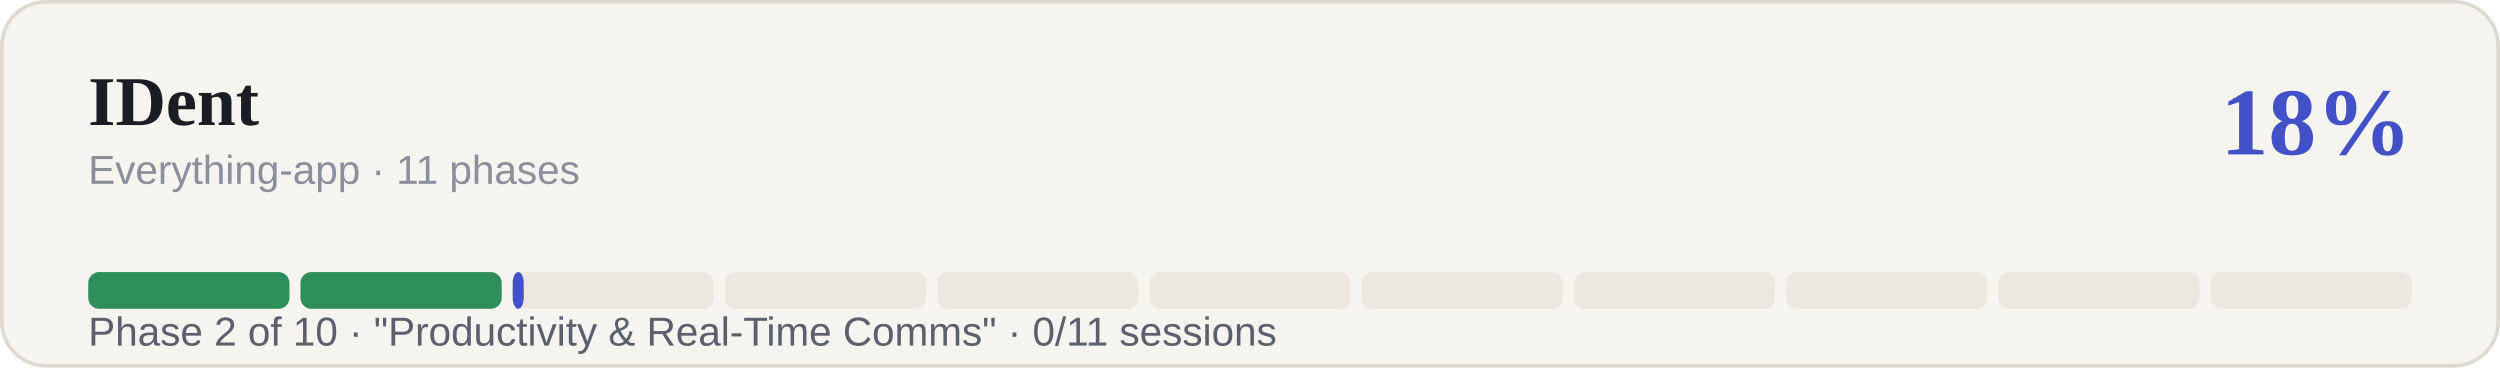
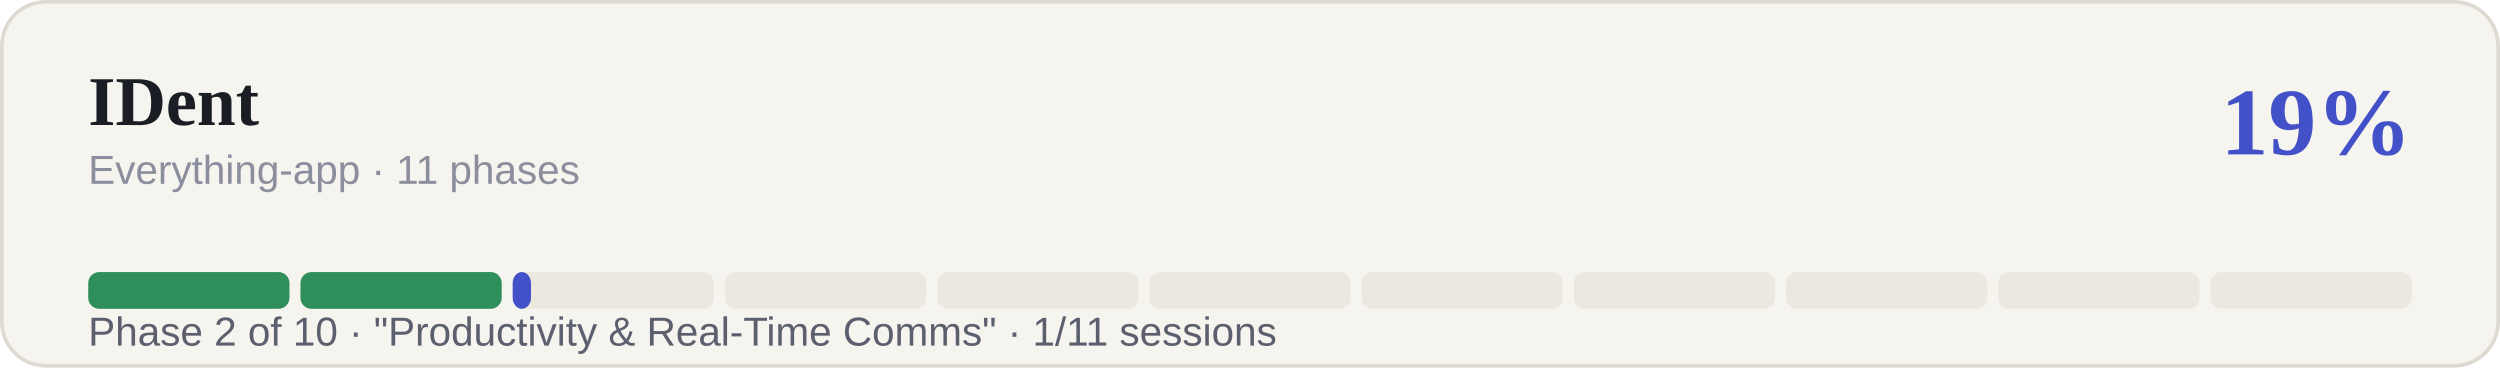
- <svg xmlns="http://www.w3.org/2000/svg" viewBox="0 0 680 100" width="680" height="100" role="img" aria-label="IDent roadmap progress: 18%">
+ <svg xmlns="http://www.w3.org/2000/svg" viewBox="0 0 680 100" width="680" height="100" role="img" aria-label="IDent roadmap progress: 19%">
  <style>
    .bg { fill: #f6f4ef; }
    .card-border { stroke: #dedad2; }
    .ink { fill: #1b1d24; }
    .ink-soft { fill: #5b5f6e; }
    .ink-faint { fill: #8b8e9c; }
    .seg-bg { fill: #ece8e0; }
    .seg-done { fill: #2f8f5b; }
    .seg-current { fill: #4351c9; }
    .pct { fill: #4351c9; }
    text { font-family: -apple-system, "Segoe UI", "Helvetica Neue", Arial, sans-serif; }
    .serif { font-family: Georgia, "Times New Roman", serif; }
    @media (prefers-color-scheme: dark) {
      .bg { fill: #131318; }
      .card-border { stroke: #2c2d38; }
      .ink { fill: #edecf1; }
      .ink-soft { fill: #a3a3b4; }
      .ink-faint { fill: #6f7180; }
      .seg-bg { fill: #232430; }
      .seg-done { fill: #5fcf93; }
      .seg-current { fill: #93a2ff; }
      .pct { fill: #93a2ff; }
    }
  </style>
  <rect x="0.5" y="0.5" width="679" height="99" rx="12" class="bg card-border" stroke-width="1" />
  <text x="24" y="34" class="serif ink" font-size="19" font-weight="600">IDent</text>
  <text x="24" y="50" class="ink-faint" font-size="11">Everything-app · 11 phases</text>
-   <text x="656" y="42" text-anchor="end" class="serif pct" font-size="26" font-weight="600">18%</text>
+   <text x="656" y="42" text-anchor="end" class="serif pct" font-size="26" font-weight="600">19%</text>
  <rect x="24.00" y="74" width="54.73" height="10" rx="3" class="seg-bg" />
  <rect x="24.00" y="74" width="54.73" height="10" rx="3" class="seg-done" />
  <rect x="81.73" y="74" width="54.73" height="10" rx="3" class="seg-bg" />
  <rect x="81.73" y="74" width="54.73" height="10" rx="3" class="seg-done" />
  <rect x="139.45" y="74" width="54.73" height="10" rx="3" class="seg-bg" />
-   <rect x="139.45" y="74" width="3.00" height="10" rx="3" class="seg-current" />
+   <rect x="139.45" y="74" width="4.98" height="10" rx="3" class="seg-current" />
  <rect x="197.18" y="74" width="54.73" height="10" rx="3" class="seg-bg" />
  <rect x="254.91" y="74" width="54.73" height="10" rx="3" class="seg-bg" />
  <rect x="312.64" y="74" width="54.73" height="10" rx="3" class="seg-bg" />
  <rect x="370.36" y="74" width="54.73" height="10" rx="3" class="seg-bg" />
  <rect x="428.09" y="74" width="54.73" height="10" rx="3" class="seg-bg" />
  <rect x="485.82" y="74" width="54.73" height="10" rx="3" class="seg-bg" />
  <rect x="543.55" y="74" width="54.73" height="10" rx="3" class="seg-bg" />
  <rect x="601.27" y="74" width="54.73" height="10" rx="3" class="seg-bg" />
-   <text x="24" y="94" class="ink-soft" font-size="11">Phase 2 of 10 · "Productivity &amp; Real-Time Comms" · 0/11 sessions</text>
+   <text x="24" y="94" class="ink-soft" font-size="11">Phase 2 of 10 · "Productivity &amp; Real-Time Comms" · 1/11 sessions</text>
</svg>
